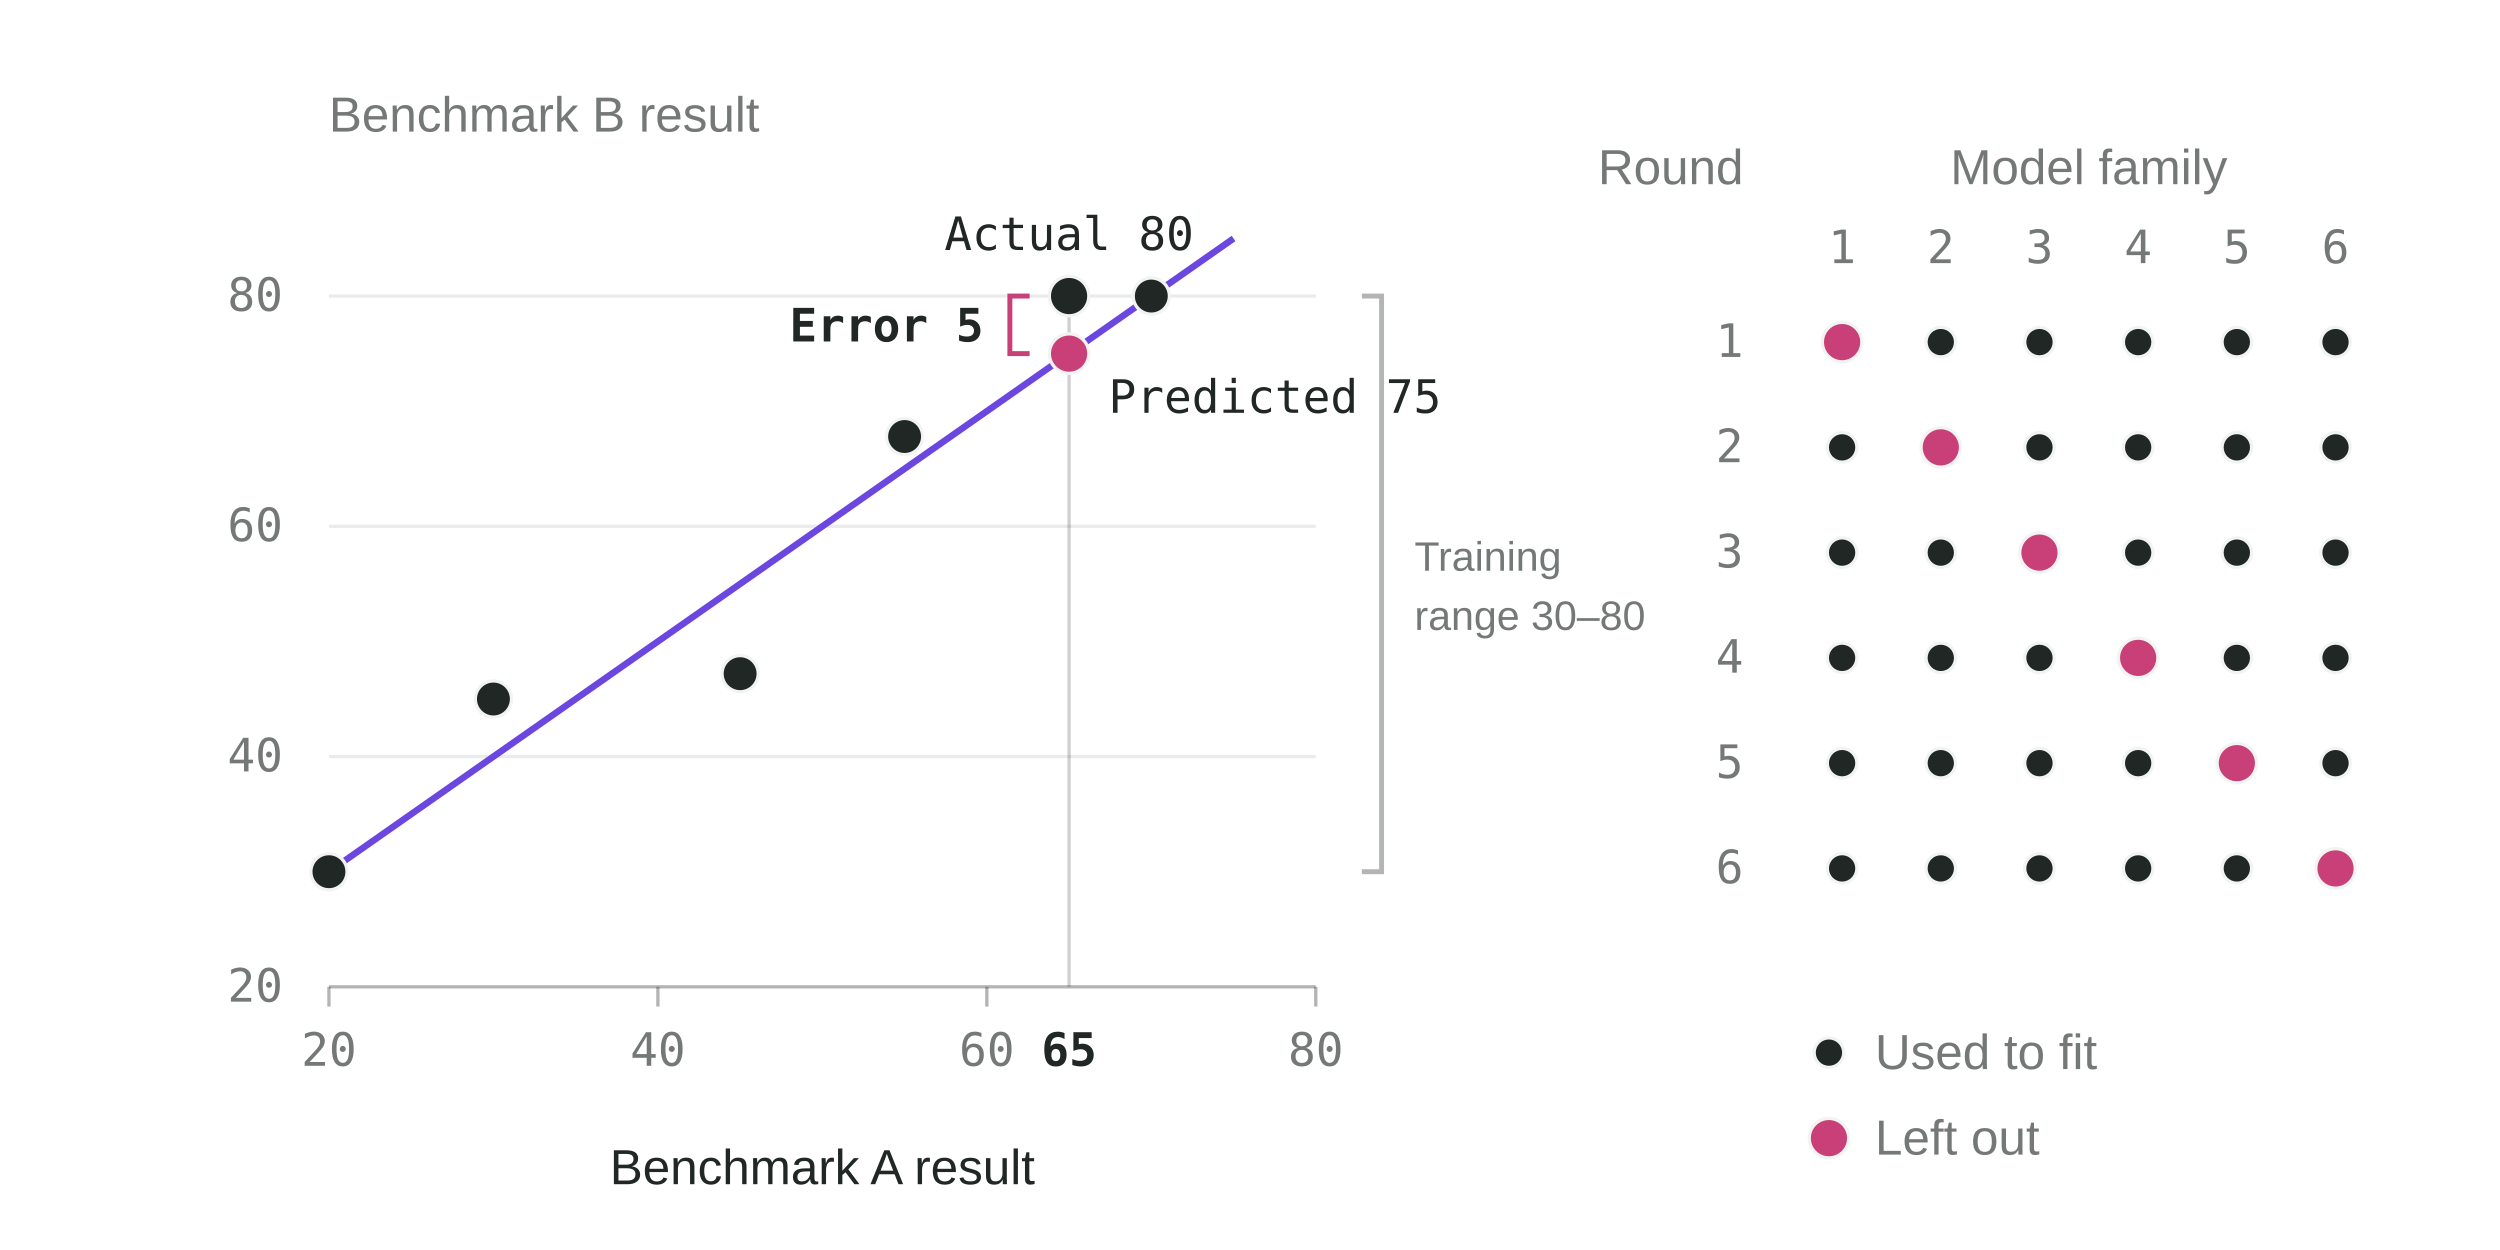
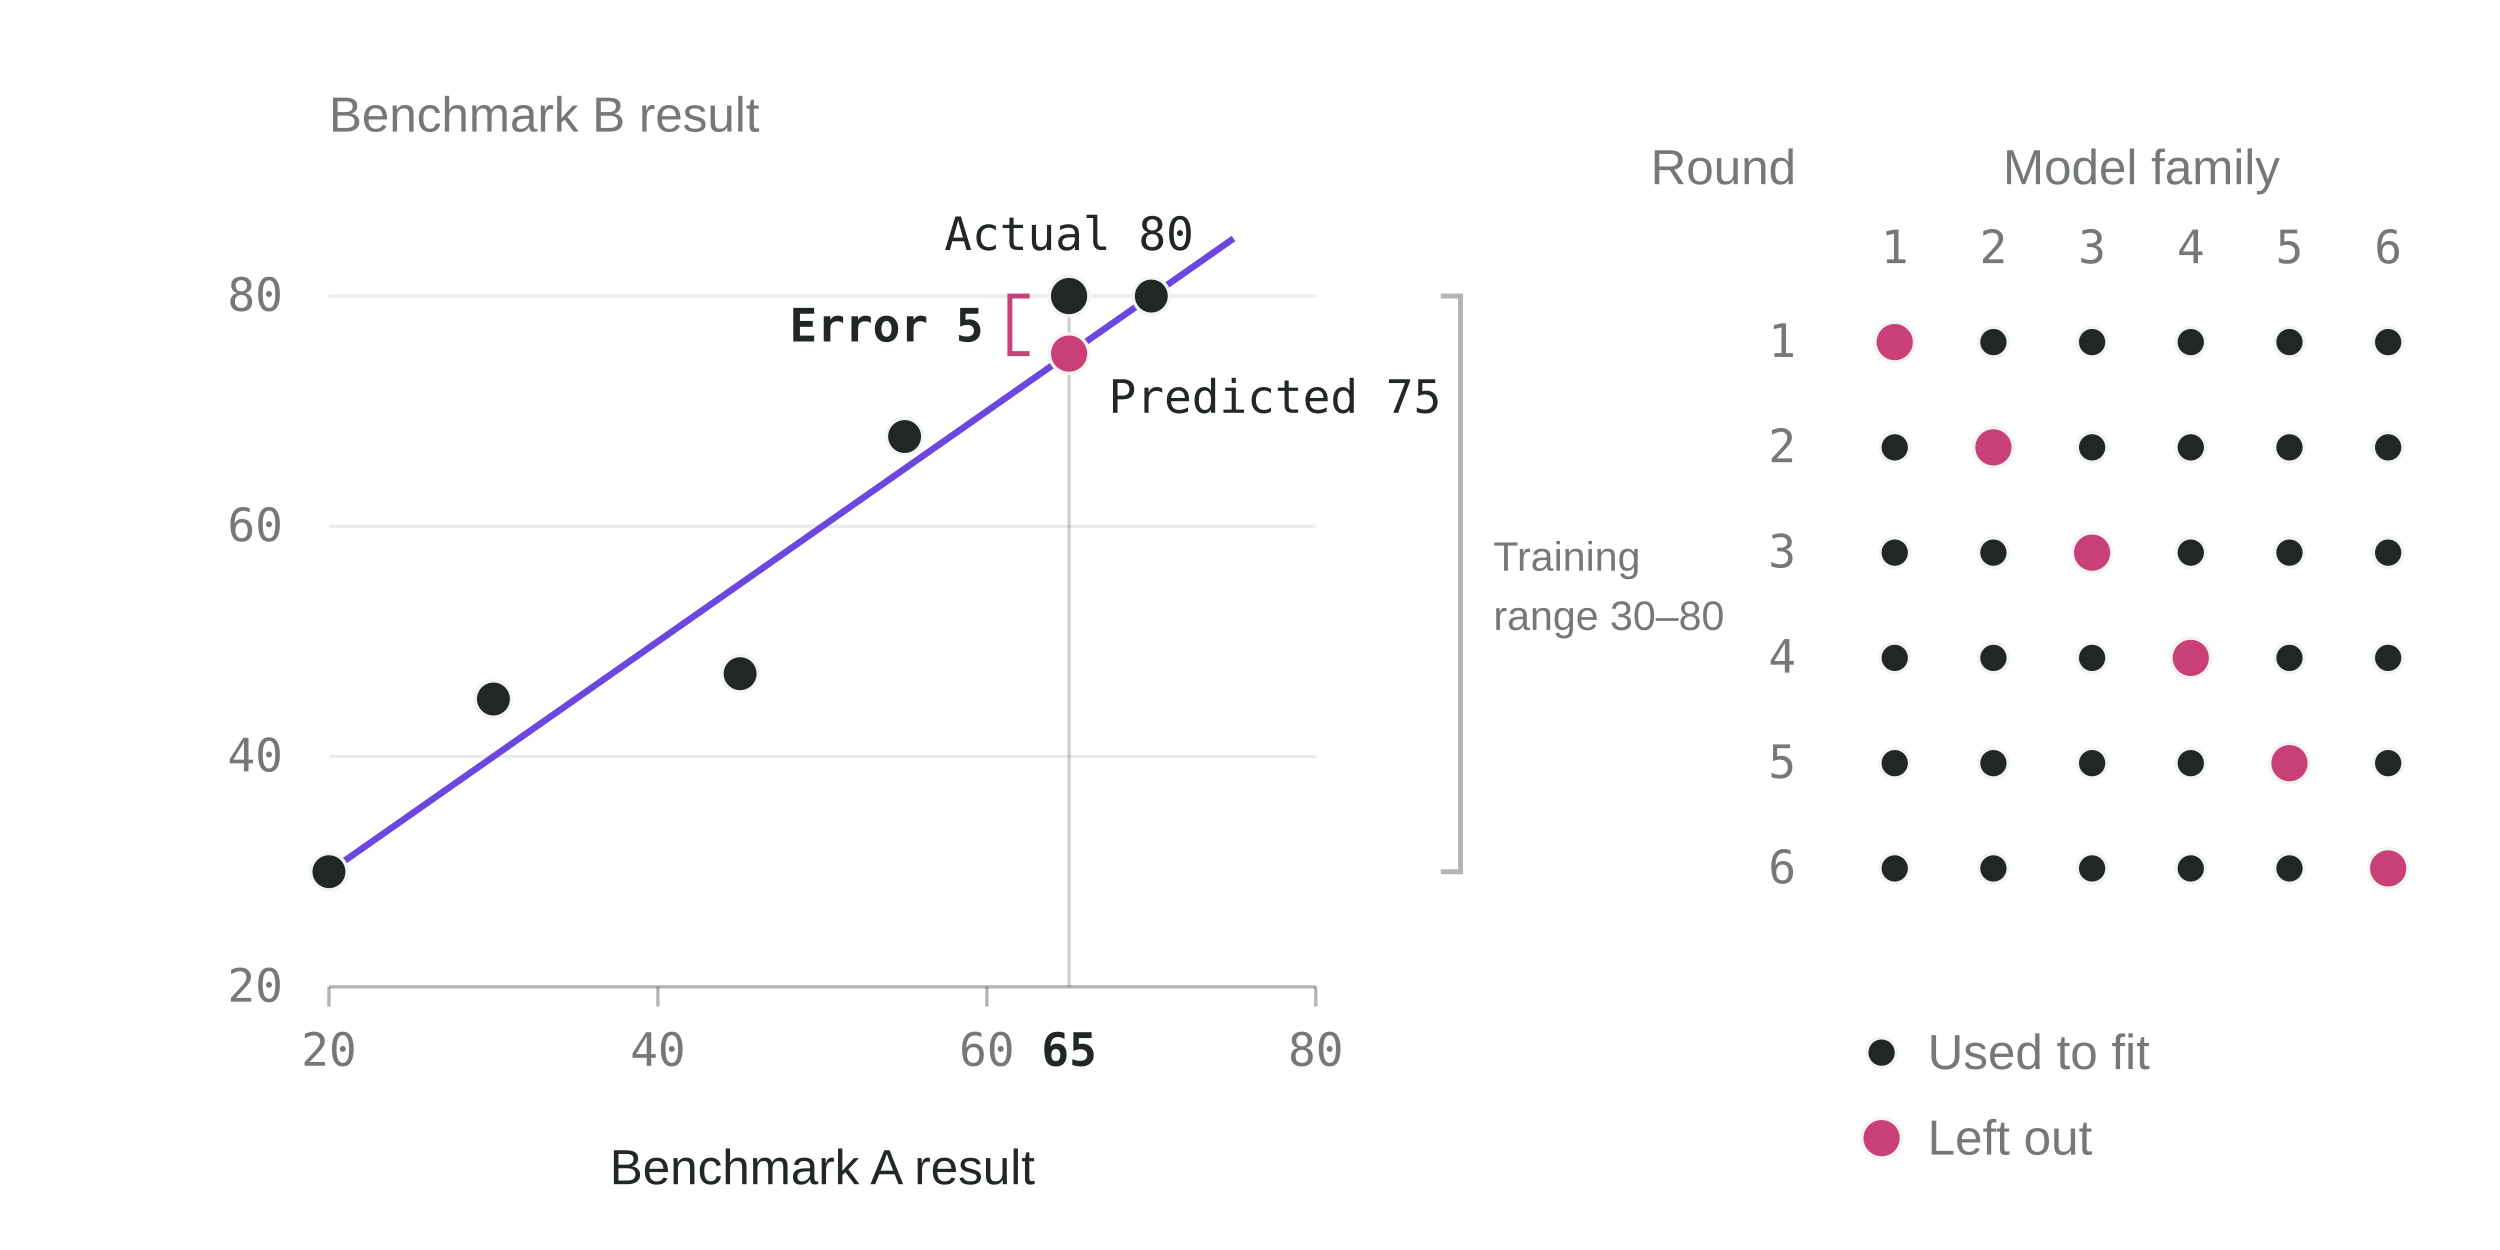
<svg xmlns="http://www.w3.org/2000/svg" viewBox="0 0 760 380" role="img" aria-labelledby="title desc">
  <style>
text{font-family:"Avenir Next","Segoe UI",Arial,sans-serif;font-size:15px;fill:#202724}
.num{font-family:"SFMono-Regular","SF Mono",Menlo,Consolas,monospace;font-size:14px}
.small{font-size:12.5px}.big{font-size:18px}.strong{font-weight:600}
.muted{fill-opacity:.62}.faint{opacity:.4}.half{opacity:.5}
.grid{fill:none;stroke:#202724;stroke-opacity:.09}
.guide{fill:none;stroke:#202724;stroke-opacity:.22}
.axis{fill:none;stroke:#202724;stroke-opacity:.34}
.ink{fill:#202724}.ink-line{fill:none;stroke:#202724}.ink-wash{fill:#202724;fill-opacity:.08}
.ring{stroke:#f2f4f2;stroke-width:2;paint-order:stroke}.gap{stroke:#f2f4f2;stroke-width:2}
.violet{fill:#6b47e0}.violet-line{fill:none;stroke:#6b47e0}.violet-wash{fill:#6b47e0;fill-opacity:.14}
.rose{fill:#c93f78}.rose-line{fill:none;stroke:#c93f78}.rose-wash{fill:#c93f78;fill-opacity:.14}
.amber{fill:#a8740c}.amber-line{fill:none;stroke:#a8740c}.amber-wash{fill:#a8740c;fill-opacity:.16}
.h0{stop-color:#3557e6}.h1{stop-color:#6b47e0}.h2{stop-color:#d9467f}
.land0{stop-color:#6b47e0;stop-opacity:.12}.land1{stop-color:#6b47e0;stop-opacity:.01}
.halo{opacity:0}
.m{font-size:1.12em}.mr,.mi,.mb{font-family:"KaTeX_Main","Latin Modern Roman","STIX Two Text","Cambria","Times New Roman",serif;font-style:normal;font-weight:400}.mb{font-weight:700}.mi{font-family:"KaTeX_Math","Latin Modern Math","STIX Two Text","Cambria Math","Times New Roman",serif;font-style:italic}
@media (prefers-color-scheme:dark){
text{fill:#f2f3ed}.muted{fill-opacity:.58}
.grid{stroke:#f2f3ed;stroke-opacity:.08}.guide{stroke:#f2f3ed;stroke-opacity:.2}.axis{stroke:#f2f3ed;stroke-opacity:.3}
.ink{fill:#f2f3ed}.ink-line{stroke:#f2f3ed}.ink-wash{fill:#f2f3ed;fill-opacity:.1}
.ring{stroke:#0b1016}.gap{stroke:#0b1016}
.violet{fill:#8f6bff}.violet-line{stroke:#8f6bff}.violet-wash{fill:#8f6bff;fill-opacity:.22}
.rose{fill:#e06296}.rose-line{stroke:#e06296}.rose-wash{fill:#e06296;fill-opacity:.2}
.amber{fill:#b98b24}.amber-line{stroke:#b98b24}.amber-wash{fill:#b98b24;fill-opacity:.22}
.h0{stop-color:#4a72ff}.h1{stop-color:#8f6bff}.h2{stop-color:#ff92bd}
.land0{stop-color:#6f8cff;stop-opacity:.16}.land1{stop-color:#6f8cff;stop-opacity:.02}
.halo{opacity:.55}
}
</style>
  <defs>
    <filter id="glow" x="-1" y="-1" width="3" height="3">
      <feGaussianBlur stdDeviation="3" />
    </filter>
    <marker id="tip-ink" viewBox="0 0 10 10" refX="8" refY="5" markerWidth="6" markerHeight="6" orient="auto-start-reverse">
      <path class="ink" d="M0 0L10 5L0 10Z" />
    </marker>
    <marker id="tip-violet" viewBox="0 0 10 10" refX="8" refY="5" markerWidth="6" markerHeight="6" orient="auto-start-reverse">
      <path class="violet" d="M0 0L10 5L0 10Z" />
    </marker>
    <marker id="tip-rose" viewBox="0 0 10 10" refX="8" refY="5" markerWidth="6" markerHeight="6" orient="auto-start-reverse">
      <path class="rose" d="M0 0L10 5L0 10Z" />
    </marker>
    <marker id="tip-amber" viewBox="0 0 10 10" refX="8" refY="5" markerWidth="6" markerHeight="6" orient="auto-start-reverse">
      <path class="amber" d="M0 0L10 5L0 10Z" />
    </marker>
  </defs>
  <text class="muted" x="100" y="40">Benchmark B result</text>
  <path class="axis" d="M100 300L400 300" />
  <text class="num muted" x="86" y="304.5" text-anchor="end">20</text>
  <path class="axis" d="M100 300L100 306" />
  <text class="num muted" x="100" y="324" text-anchor="middle">20</text>
  <path class="grid" d="M100 230L400 230" />
  <text class="num muted" x="86" y="234.5" text-anchor="end">40</text>
  <path class="axis" d="M200 300L200 306" />
  <text class="num muted" x="200" y="324" text-anchor="middle">40</text>
  <path class="grid" d="M100 160L400 160" />
  <text class="num muted" x="86" y="164.5" text-anchor="end">60</text>
  <path class="axis" d="M300 300L300 306" />
  <text class="num muted" x="300" y="324" text-anchor="middle">60</text>
  <path class="grid" d="M100 90L400 90" />
  <text class="num muted" x="86" y="94.5" text-anchor="end">80</text>
  <path class="axis" d="M400 300L400 306" />
  <text class="num muted" x="400" y="324" text-anchor="middle">80</text>
-   <path class="axis" d="M414 90h6V265h-6" stroke-width="1.5" />
-   <text class="small muted" x="430" y="173.5">Training</text>
-   <text class="small muted" x="430" y="191.5">range 30–80</text>
+   <path class="axis" d="M438 90h6V265h-6" stroke-width="1.5" />
+   <text class="small muted" x="454" y="173.5">Training</text>
+   <text class="small muted" x="454" y="191.5">range 30–80</text>
  <path class="violet-line" d="M100 265L375 72.5" stroke-width="2" />
  <g>
    <circle class="ink halo" cx="100" cy="265" r="7" filter="url(#glow)" />
    <circle class="ink ring" cx="100" cy="265" r="5" />
  </g>
  <g>
    <circle class="ink halo" cx="150" cy="212.5" r="7" filter="url(#glow)" />
    <circle class="ink ring" cx="150" cy="212.5" r="5" />
  </g>
  <g>
    <circle class="ink halo" cx="225" cy="204.8" r="7" filter="url(#glow)" />
    <circle class="ink ring" cx="225" cy="204.8" r="5" />
  </g>
  <g>
    <circle class="ink halo" cx="275" cy="132.7" r="7" filter="url(#glow)" />
    <circle class="ink ring" cx="275" cy="132.7" r="5" />
  </g>
  <g>
    <circle class="ink halo" cx="350" cy="90" r="7" filter="url(#glow)" />
    <circle class="ink ring" cx="350" cy="90" r="5" />
  </g>
  <path class="guide" d="M325 90L325 300" />
  <path class="rose-line" d="M313 90h-6V107.5h6" stroke-width="1.5" />
  <g>
    <circle class="rose halo" cx="325" cy="107.5" r="7.5" filter="url(#glow)" />
    <circle class="rose ring" cx="325" cy="107.5" r="5.5" />
  </g>
  <g>
    <circle class="ink halo" cx="325" cy="90" r="7.5" filter="url(#glow)" />
    <circle class="ink ring" cx="325" cy="90" r="5.5" />
  </g>
  <text class="num" x="325" y="76" text-anchor="middle">Actual 80</text>
  <text class="num" x="337" y="125.5">Predicted 75</text>
  <text class="num strong" x="299" y="103.8" text-anchor="end">Error 5</text>
  <text class="num strong" x="325" y="324" text-anchor="middle">65</text>
  <text x="250" y="360" text-anchor="middle">Benchmark A result</text>
-   <text class="muted" x="530" y="56" text-anchor="end">Round</text>
-   <text class="muted" x="635" y="56" text-anchor="middle">Model family</text>
-   <text class="num muted" x="560" y="80" text-anchor="middle">1</text>
-   <text class="num muted" x="590" y="80" text-anchor="middle">2</text>
-   <text class="num muted" x="620" y="80" text-anchor="middle">3</text>
-   <text class="num muted" x="650" y="80" text-anchor="middle">4</text>
-   <text class="num muted" x="680" y="80" text-anchor="middle">5</text>
-   <text class="num muted" x="710" y="80" text-anchor="middle">6</text>
-   <g>
-     <circle class="rose halo" cx="560" cy="104" r="7.5" filter="url(#glow)" />
-     <circle class="rose ring" cx="560" cy="104" r="5.5" />
-   </g>
-   <g>
-     <circle class="ink halo" cx="590" cy="104" r="6" filter="url(#glow)" />
-     <circle class="ink ring" cx="590" cy="104" r="4" />
-   </g>
-   <g>
-     <circle class="ink halo" cx="620" cy="104" r="6" filter="url(#glow)" />
-     <circle class="ink ring" cx="620" cy="104" r="4" />
-   </g>
-   <g>
-     <circle class="ink halo" cx="650" cy="104" r="6" filter="url(#glow)" />
-     <circle class="ink ring" cx="650" cy="104" r="4" />
-   </g>
-   <g>
-     <circle class="ink halo" cx="680" cy="104" r="6" filter="url(#glow)" />
-     <circle class="ink ring" cx="680" cy="104" r="4" />
-   </g>
-   <g>
-     <circle class="ink halo" cx="710" cy="104" r="6" filter="url(#glow)" />
-     <circle class="ink ring" cx="710" cy="104" r="4" />
-   </g>
-   <text class="num muted" x="530" y="108.5" text-anchor="end">1</text>
-   <g>
-     <circle class="ink halo" cx="560" cy="136" r="6" filter="url(#glow)" />
-     <circle class="ink ring" cx="560" cy="136" r="4" />
-   </g>
-   <g>
-     <circle class="rose halo" cx="590" cy="136" r="7.5" filter="url(#glow)" />
-     <circle class="rose ring" cx="590" cy="136" r="5.5" />
-   </g>
-   <g>
-     <circle class="ink halo" cx="620" cy="136" r="6" filter="url(#glow)" />
-     <circle class="ink ring" cx="620" cy="136" r="4" />
-   </g>
-   <g>
-     <circle class="ink halo" cx="650" cy="136" r="6" filter="url(#glow)" />
-     <circle class="ink ring" cx="650" cy="136" r="4" />
-   </g>
-   <g>
-     <circle class="ink halo" cx="680" cy="136" r="6" filter="url(#glow)" />
-     <circle class="ink ring" cx="680" cy="136" r="4" />
-   </g>
-   <g>
-     <circle class="ink halo" cx="710" cy="136" r="6" filter="url(#glow)" />
-     <circle class="ink ring" cx="710" cy="136" r="4" />
-   </g>
-   <text class="num muted" x="530" y="140.5" text-anchor="end">2</text>
-   <g>
-     <circle class="ink halo" cx="560" cy="168" r="6" filter="url(#glow)" />
-     <circle class="ink ring" cx="560" cy="168" r="4" />
-   </g>
-   <g>
-     <circle class="ink halo" cx="590" cy="168" r="6" filter="url(#glow)" />
-     <circle class="ink ring" cx="590" cy="168" r="4" />
-   </g>
-   <g>
-     <circle class="rose halo" cx="620" cy="168" r="7.5" filter="url(#glow)" />
-     <circle class="rose ring" cx="620" cy="168" r="5.5" />
-   </g>
-   <g>
-     <circle class="ink halo" cx="650" cy="168" r="6" filter="url(#glow)" />
-     <circle class="ink ring" cx="650" cy="168" r="4" />
-   </g>
-   <g>
-     <circle class="ink halo" cx="680" cy="168" r="6" filter="url(#glow)" />
-     <circle class="ink ring" cx="680" cy="168" r="4" />
-   </g>
-   <g>
-     <circle class="ink halo" cx="710" cy="168" r="6" filter="url(#glow)" />
-     <circle class="ink ring" cx="710" cy="168" r="4" />
-   </g>
-   <text class="num muted" x="530" y="172.5" text-anchor="end">3</text>
-   <g>
-     <circle class="ink halo" cx="560" cy="200" r="6" filter="url(#glow)" />
-     <circle class="ink ring" cx="560" cy="200" r="4" />
-   </g>
-   <g>
-     <circle class="ink halo" cx="590" cy="200" r="6" filter="url(#glow)" />
-     <circle class="ink ring" cx="590" cy="200" r="4" />
-   </g>
-   <g>
-     <circle class="ink halo" cx="620" cy="200" r="6" filter="url(#glow)" />
-     <circle class="ink ring" cx="620" cy="200" r="4" />
-   </g>
-   <g>
-     <circle class="rose halo" cx="650" cy="200" r="7.5" filter="url(#glow)" />
-     <circle class="rose ring" cx="650" cy="200" r="5.5" />
-   </g>
-   <g>
-     <circle class="ink halo" cx="680" cy="200" r="6" filter="url(#glow)" />
-     <circle class="ink ring" cx="680" cy="200" r="4" />
-   </g>
-   <g>
-     <circle class="ink halo" cx="710" cy="200" r="6" filter="url(#glow)" />
-     <circle class="ink ring" cx="710" cy="200" r="4" />
-   </g>
-   <text class="num muted" x="530" y="204.5" text-anchor="end">4</text>
-   <g>
-     <circle class="ink halo" cx="560" cy="232" r="6" filter="url(#glow)" />
-     <circle class="ink ring" cx="560" cy="232" r="4" />
-   </g>
-   <g>
-     <circle class="ink halo" cx="590" cy="232" r="6" filter="url(#glow)" />
-     <circle class="ink ring" cx="590" cy="232" r="4" />
-   </g>
-   <g>
-     <circle class="ink halo" cx="620" cy="232" r="6" filter="url(#glow)" />
-     <circle class="ink ring" cx="620" cy="232" r="4" />
-   </g>
-   <g>
-     <circle class="ink halo" cx="650" cy="232" r="6" filter="url(#glow)" />
-     <circle class="ink ring" cx="650" cy="232" r="4" />
-   </g>
-   <g>
-     <circle class="rose halo" cx="680" cy="232" r="7.5" filter="url(#glow)" />
-     <circle class="rose ring" cx="680" cy="232" r="5.5" />
-   </g>
-   <g>
-     <circle class="ink halo" cx="710" cy="232" r="6" filter="url(#glow)" />
-     <circle class="ink ring" cx="710" cy="232" r="4" />
-   </g>
-   <text class="num muted" x="530" y="236.5" text-anchor="end">5</text>
-   <g>
-     <circle class="ink halo" cx="560" cy="264" r="6" filter="url(#glow)" />
-     <circle class="ink ring" cx="560" cy="264" r="4" />
-   </g>
-   <g>
-     <circle class="ink halo" cx="590" cy="264" r="6" filter="url(#glow)" />
-     <circle class="ink ring" cx="590" cy="264" r="4" />
-   </g>
-   <g>
-     <circle class="ink halo" cx="620" cy="264" r="6" filter="url(#glow)" />
-     <circle class="ink ring" cx="620" cy="264" r="4" />
-   </g>
-   <g>
-     <circle class="ink halo" cx="650" cy="264" r="6" filter="url(#glow)" />
-     <circle class="ink ring" cx="650" cy="264" r="4" />
-   </g>
-   <g>
-     <circle class="ink halo" cx="680" cy="264" r="6" filter="url(#glow)" />
-     <circle class="ink ring" cx="680" cy="264" r="4" />
-   </g>
-   <g>
-     <circle class="rose halo" cx="710" cy="264" r="7.5" filter="url(#glow)" />
-     <circle class="rose ring" cx="710" cy="264" r="5.5" />
-   </g>
-   <text class="num muted" x="530" y="268.5" text-anchor="end">6</text>
-   <g>
-     <circle class="ink halo" cx="556" cy="320" r="6" filter="url(#glow)" />
-     <circle class="ink ring" cx="556" cy="320" r="4" />
-   </g>
-   <text class="muted" x="570" y="325">Used to fit</text>
-   <g>
-     <circle class="rose halo" cx="556" cy="346" r="7.5" filter="url(#glow)" />
-     <circle class="rose ring" cx="556" cy="346" r="5.5" />
-   </g>
-   <text class="muted" x="570" y="351">Left out</text>
+   <text class="muted" x="546" y="56" text-anchor="end">Round</text>
+   <text class="muted" x="651" y="56" text-anchor="middle">Model family</text>
+   <text class="num muted" x="576" y="80" text-anchor="middle">1</text>
+   <text class="num muted" x="606" y="80" text-anchor="middle">2</text>
+   <text class="num muted" x="636" y="80" text-anchor="middle">3</text>
+   <text class="num muted" x="666" y="80" text-anchor="middle">4</text>
+   <text class="num muted" x="696" y="80" text-anchor="middle">5</text>
+   <text class="num muted" x="726" y="80" text-anchor="middle">6</text>
+   <g>
+     <circle class="rose halo" cx="576" cy="104" r="7.5" filter="url(#glow)" />
+     <circle class="rose ring" cx="576" cy="104" r="5.5" />
+   </g>
+   <g>
+     <circle class="ink halo" cx="606" cy="104" r="6" filter="url(#glow)" />
+     <circle class="ink ring" cx="606" cy="104" r="4" />
+   </g>
+   <g>
+     <circle class="ink halo" cx="636" cy="104" r="6" filter="url(#glow)" />
+     <circle class="ink ring" cx="636" cy="104" r="4" />
+   </g>
+   <g>
+     <circle class="ink halo" cx="666" cy="104" r="6" filter="url(#glow)" />
+     <circle class="ink ring" cx="666" cy="104" r="4" />
+   </g>
+   <g>
+     <circle class="ink halo" cx="696" cy="104" r="6" filter="url(#glow)" />
+     <circle class="ink ring" cx="696" cy="104" r="4" />
+   </g>
+   <g>
+     <circle class="ink halo" cx="726" cy="104" r="6" filter="url(#glow)" />
+     <circle class="ink ring" cx="726" cy="104" r="4" />
+   </g>
+   <text class="num muted" x="546" y="108.5" text-anchor="end">1</text>
+   <g>
+     <circle class="ink halo" cx="576" cy="136" r="6" filter="url(#glow)" />
+     <circle class="ink ring" cx="576" cy="136" r="4" />
+   </g>
+   <g>
+     <circle class="rose halo" cx="606" cy="136" r="7.5" filter="url(#glow)" />
+     <circle class="rose ring" cx="606" cy="136" r="5.5" />
+   </g>
+   <g>
+     <circle class="ink halo" cx="636" cy="136" r="6" filter="url(#glow)" />
+     <circle class="ink ring" cx="636" cy="136" r="4" />
+   </g>
+   <g>
+     <circle class="ink halo" cx="666" cy="136" r="6" filter="url(#glow)" />
+     <circle class="ink ring" cx="666" cy="136" r="4" />
+   </g>
+   <g>
+     <circle class="ink halo" cx="696" cy="136" r="6" filter="url(#glow)" />
+     <circle class="ink ring" cx="696" cy="136" r="4" />
+   </g>
+   <g>
+     <circle class="ink halo" cx="726" cy="136" r="6" filter="url(#glow)" />
+     <circle class="ink ring" cx="726" cy="136" r="4" />
+   </g>
+   <text class="num muted" x="546" y="140.5" text-anchor="end">2</text>
+   <g>
+     <circle class="ink halo" cx="576" cy="168" r="6" filter="url(#glow)" />
+     <circle class="ink ring" cx="576" cy="168" r="4" />
+   </g>
+   <g>
+     <circle class="ink halo" cx="606" cy="168" r="6" filter="url(#glow)" />
+     <circle class="ink ring" cx="606" cy="168" r="4" />
+   </g>
+   <g>
+     <circle class="rose halo" cx="636" cy="168" r="7.5" filter="url(#glow)" />
+     <circle class="rose ring" cx="636" cy="168" r="5.5" />
+   </g>
+   <g>
+     <circle class="ink halo" cx="666" cy="168" r="6" filter="url(#glow)" />
+     <circle class="ink ring" cx="666" cy="168" r="4" />
+   </g>
+   <g>
+     <circle class="ink halo" cx="696" cy="168" r="6" filter="url(#glow)" />
+     <circle class="ink ring" cx="696" cy="168" r="4" />
+   </g>
+   <g>
+     <circle class="ink halo" cx="726" cy="168" r="6" filter="url(#glow)" />
+     <circle class="ink ring" cx="726" cy="168" r="4" />
+   </g>
+   <text class="num muted" x="546" y="172.5" text-anchor="end">3</text>
+   <g>
+     <circle class="ink halo" cx="576" cy="200" r="6" filter="url(#glow)" />
+     <circle class="ink ring" cx="576" cy="200" r="4" />
+   </g>
+   <g>
+     <circle class="ink halo" cx="606" cy="200" r="6" filter="url(#glow)" />
+     <circle class="ink ring" cx="606" cy="200" r="4" />
+   </g>
+   <g>
+     <circle class="ink halo" cx="636" cy="200" r="6" filter="url(#glow)" />
+     <circle class="ink ring" cx="636" cy="200" r="4" />
+   </g>
+   <g>
+     <circle class="rose halo" cx="666" cy="200" r="7.5" filter="url(#glow)" />
+     <circle class="rose ring" cx="666" cy="200" r="5.5" />
+   </g>
+   <g>
+     <circle class="ink halo" cx="696" cy="200" r="6" filter="url(#glow)" />
+     <circle class="ink ring" cx="696" cy="200" r="4" />
+   </g>
+   <g>
+     <circle class="ink halo" cx="726" cy="200" r="6" filter="url(#glow)" />
+     <circle class="ink ring" cx="726" cy="200" r="4" />
+   </g>
+   <text class="num muted" x="546" y="204.5" text-anchor="end">4</text>
+   <g>
+     <circle class="ink halo" cx="576" cy="232" r="6" filter="url(#glow)" />
+     <circle class="ink ring" cx="576" cy="232" r="4" />
+   </g>
+   <g>
+     <circle class="ink halo" cx="606" cy="232" r="6" filter="url(#glow)" />
+     <circle class="ink ring" cx="606" cy="232" r="4" />
+   </g>
+   <g>
+     <circle class="ink halo" cx="636" cy="232" r="6" filter="url(#glow)" />
+     <circle class="ink ring" cx="636" cy="232" r="4" />
+   </g>
+   <g>
+     <circle class="ink halo" cx="666" cy="232" r="6" filter="url(#glow)" />
+     <circle class="ink ring" cx="666" cy="232" r="4" />
+   </g>
+   <g>
+     <circle class="rose halo" cx="696" cy="232" r="7.5" filter="url(#glow)" />
+     <circle class="rose ring" cx="696" cy="232" r="5.5" />
+   </g>
+   <g>
+     <circle class="ink halo" cx="726" cy="232" r="6" filter="url(#glow)" />
+     <circle class="ink ring" cx="726" cy="232" r="4" />
+   </g>
+   <text class="num muted" x="546" y="236.5" text-anchor="end">5</text>
+   <g>
+     <circle class="ink halo" cx="576" cy="264" r="6" filter="url(#glow)" />
+     <circle class="ink ring" cx="576" cy="264" r="4" />
+   </g>
+   <g>
+     <circle class="ink halo" cx="606" cy="264" r="6" filter="url(#glow)" />
+     <circle class="ink ring" cx="606" cy="264" r="4" />
+   </g>
+   <g>
+     <circle class="ink halo" cx="636" cy="264" r="6" filter="url(#glow)" />
+     <circle class="ink ring" cx="636" cy="264" r="4" />
+   </g>
+   <g>
+     <circle class="ink halo" cx="666" cy="264" r="6" filter="url(#glow)" />
+     <circle class="ink ring" cx="666" cy="264" r="4" />
+   </g>
+   <g>
+     <circle class="ink halo" cx="696" cy="264" r="6" filter="url(#glow)" />
+     <circle class="ink ring" cx="696" cy="264" r="4" />
+   </g>
+   <g>
+     <circle class="rose halo" cx="726" cy="264" r="7.5" filter="url(#glow)" />
+     <circle class="rose ring" cx="726" cy="264" r="5.5" />
+   </g>
+   <text class="num muted" x="546" y="268.5" text-anchor="end">6</text>
+   <g>
+     <circle class="ink halo" cx="572" cy="320" r="6" filter="url(#glow)" />
+     <circle class="ink ring" cx="572" cy="320" r="4" />
+   </g>
+   <text class="muted" x="586" y="325">Used to fit</text>
+   <g>
+     <circle class="rose halo" cx="572" cy="346" r="7.5" filter="url(#glow)" />
+     <circle class="rose ring" cx="572" cy="346" r="5.5" />
+   </g>
+   <text class="muted" x="586" y="351">Left out</text>
</svg>
